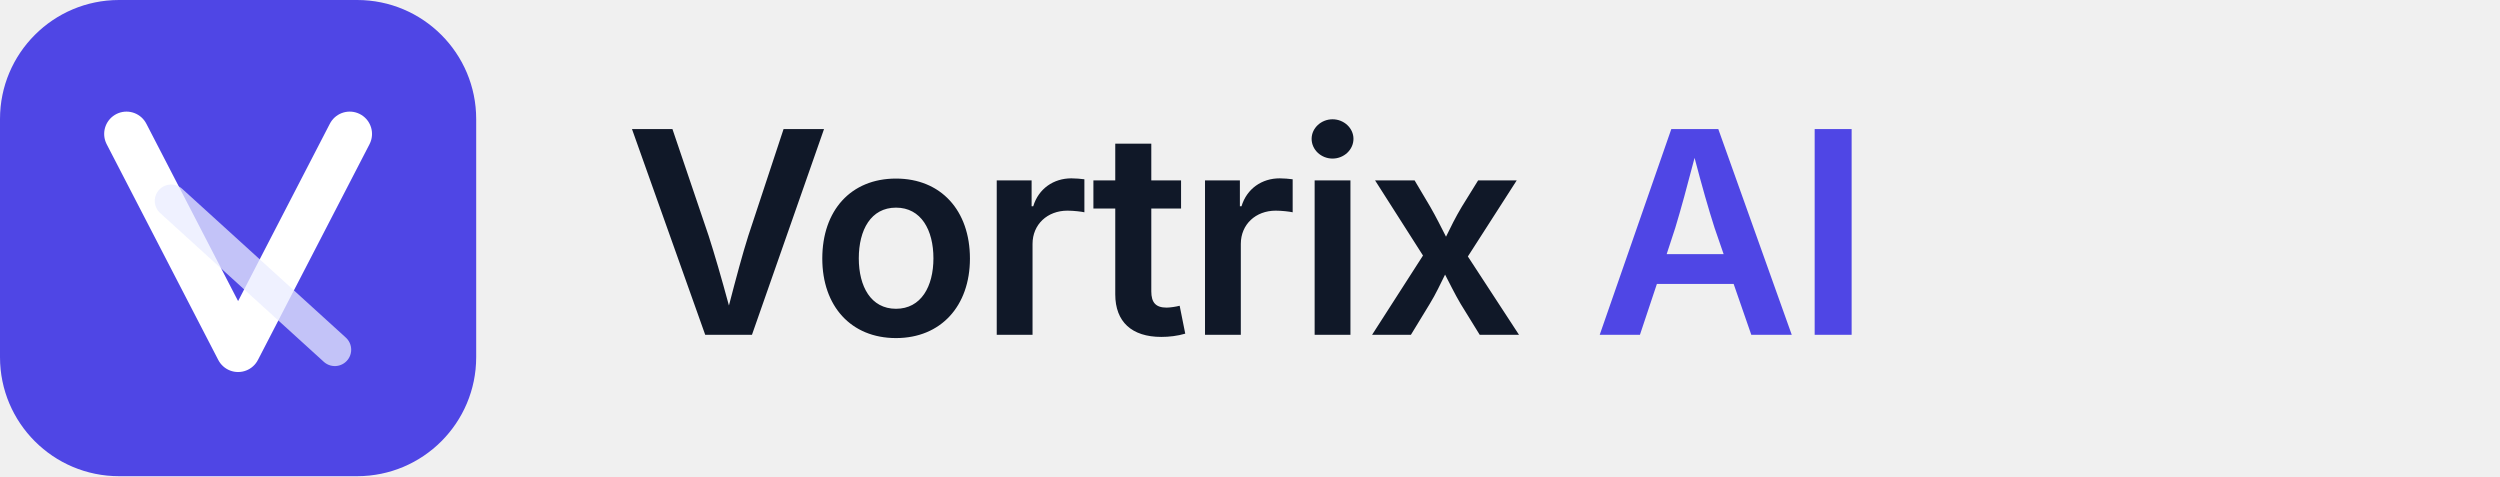
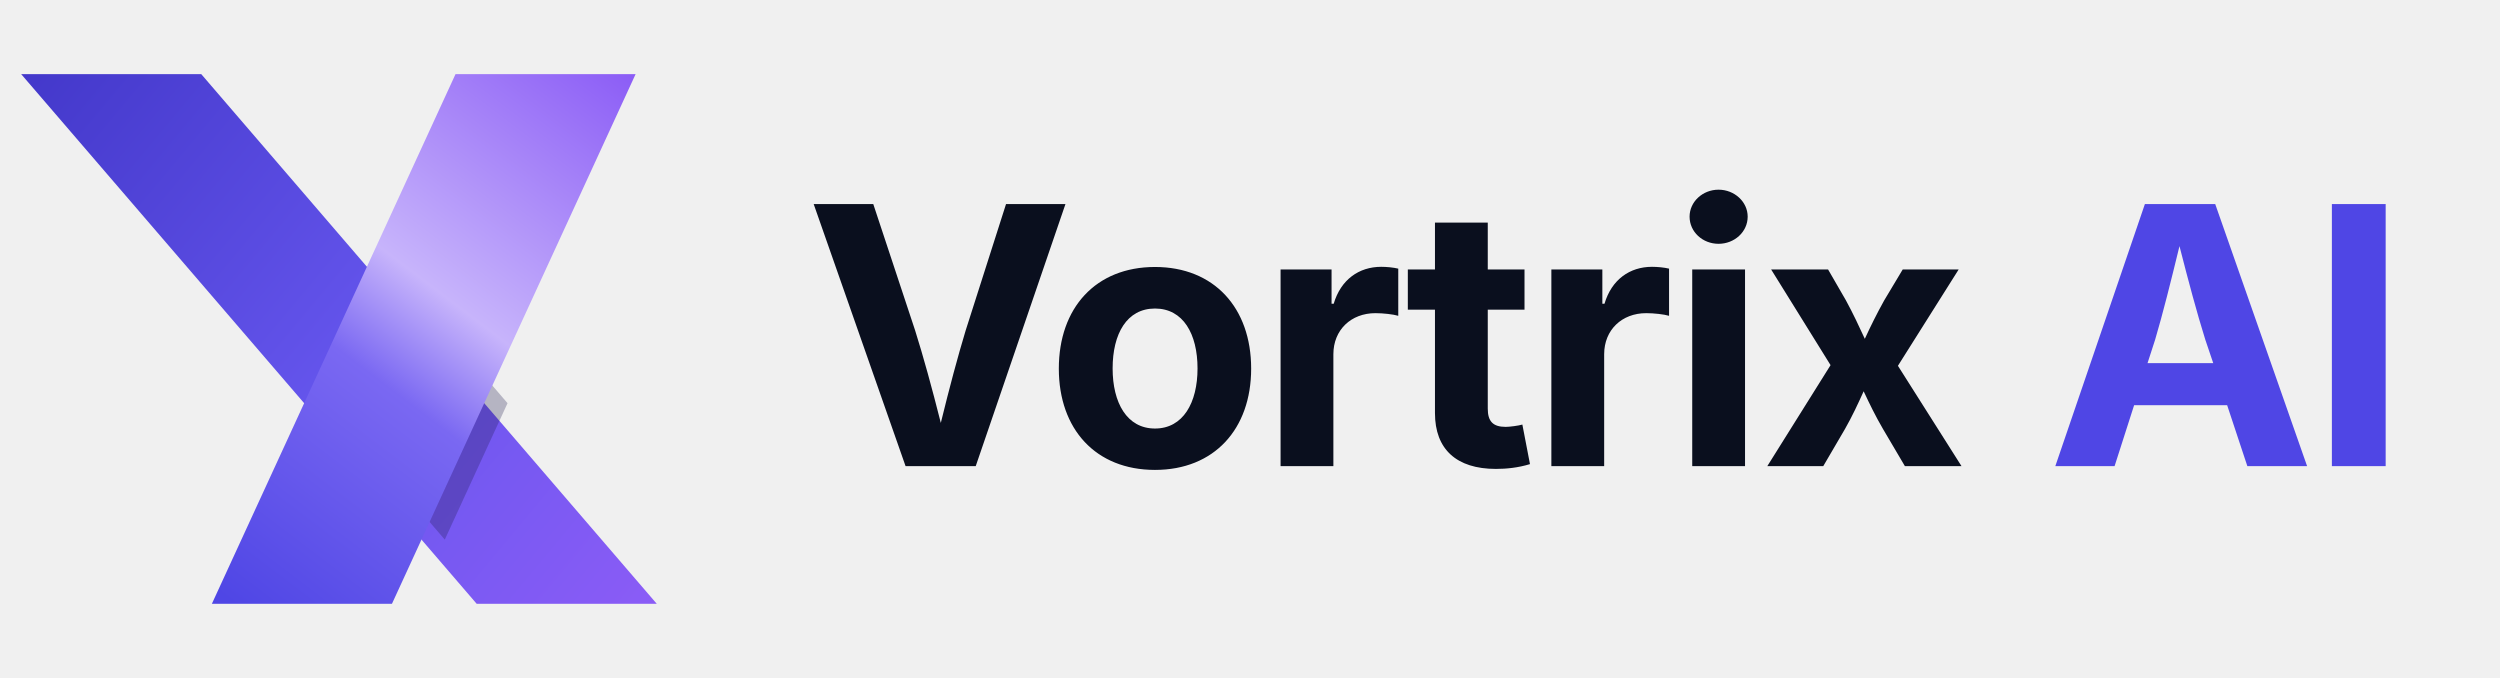
- <svg xmlns="http://www.w3.org/2000/svg" viewBox="0 0 168 32">
-   <rect width="32" height="32" rx="8" fill="#4F46E5" />
-   <path d="M8.5 9 16 23.5 23.5 9" fill="none" stroke="#FFFFFF" stroke-width="3" stroke-linecap="round" stroke-linejoin="round" />
-   <path d="M11.5 13.5 22.5 23.5" fill="none" stroke="#E9ECFF" stroke-opacity="0.75" stroke-width="2.2" stroke-linecap="round" />
-   <text x="42" y="22.5" font-family="Geist, Inter, 'Segoe UI', Arial, sans-serif" font-size="19" font-weight="600" letter-spacing="-0.3" fill="#101828">Vortrix <tspan fill="#4F46E5">AI</tspan>
+ <svg xmlns="http://www.w3.org/2000/svg" viewBox="0 0 236 64">
+   <defs>
+     <linearGradient id="b" x1="2" y1="7" x2="62" y2="57" gradientUnits="userSpaceOnUse">
+       <stop offset="0" stop-color="#4338CA" />
+       <stop offset=".55" stop-color="#6656EE" />
+       <stop offset="1" stop-color="#8B5CF6" />
+     </linearGradient>
+     <linearGradient id="f" x1="60" y1="7" x2="22" y2="57" gradientUnits="userSpaceOnUse">
+       <stop offset="0" stop-color="#8B5CF6" />
+       <stop offset=".44" stop-color="#C7B4FB" />
+       <stop offset=".6" stop-color="#7A68F2" />
+       <stop offset="1" stop-color="#4F46E5" />
+     </linearGradient>
+     <clipPath id="c">
+       <path d="M2 7h17L62 57H45Z" />
+     </clipPath>
+   </defs>
+   <path d="M2 7h17L62 57H45Z" fill="url(#b)" />
+   <path d="M43 7h17L37 57H20Z" transform="translate(2.2 0)" fill="#1E1B4B" fill-opacity=".28" clip-path="url(#c)" />
+   <path d="M43 7h17L37 57H20Z" fill="url(#f)" />
+   <text x="76" y="44" font-family="Geist, Inter, 'Segoe UI', Arial, sans-serif" font-size="34" font-weight="700" letter-spacing="-0.7" fill="#0A0F1E">Vortrix <tspan fill="#4F46E5">AI</tspan>
  </text>
</svg>
